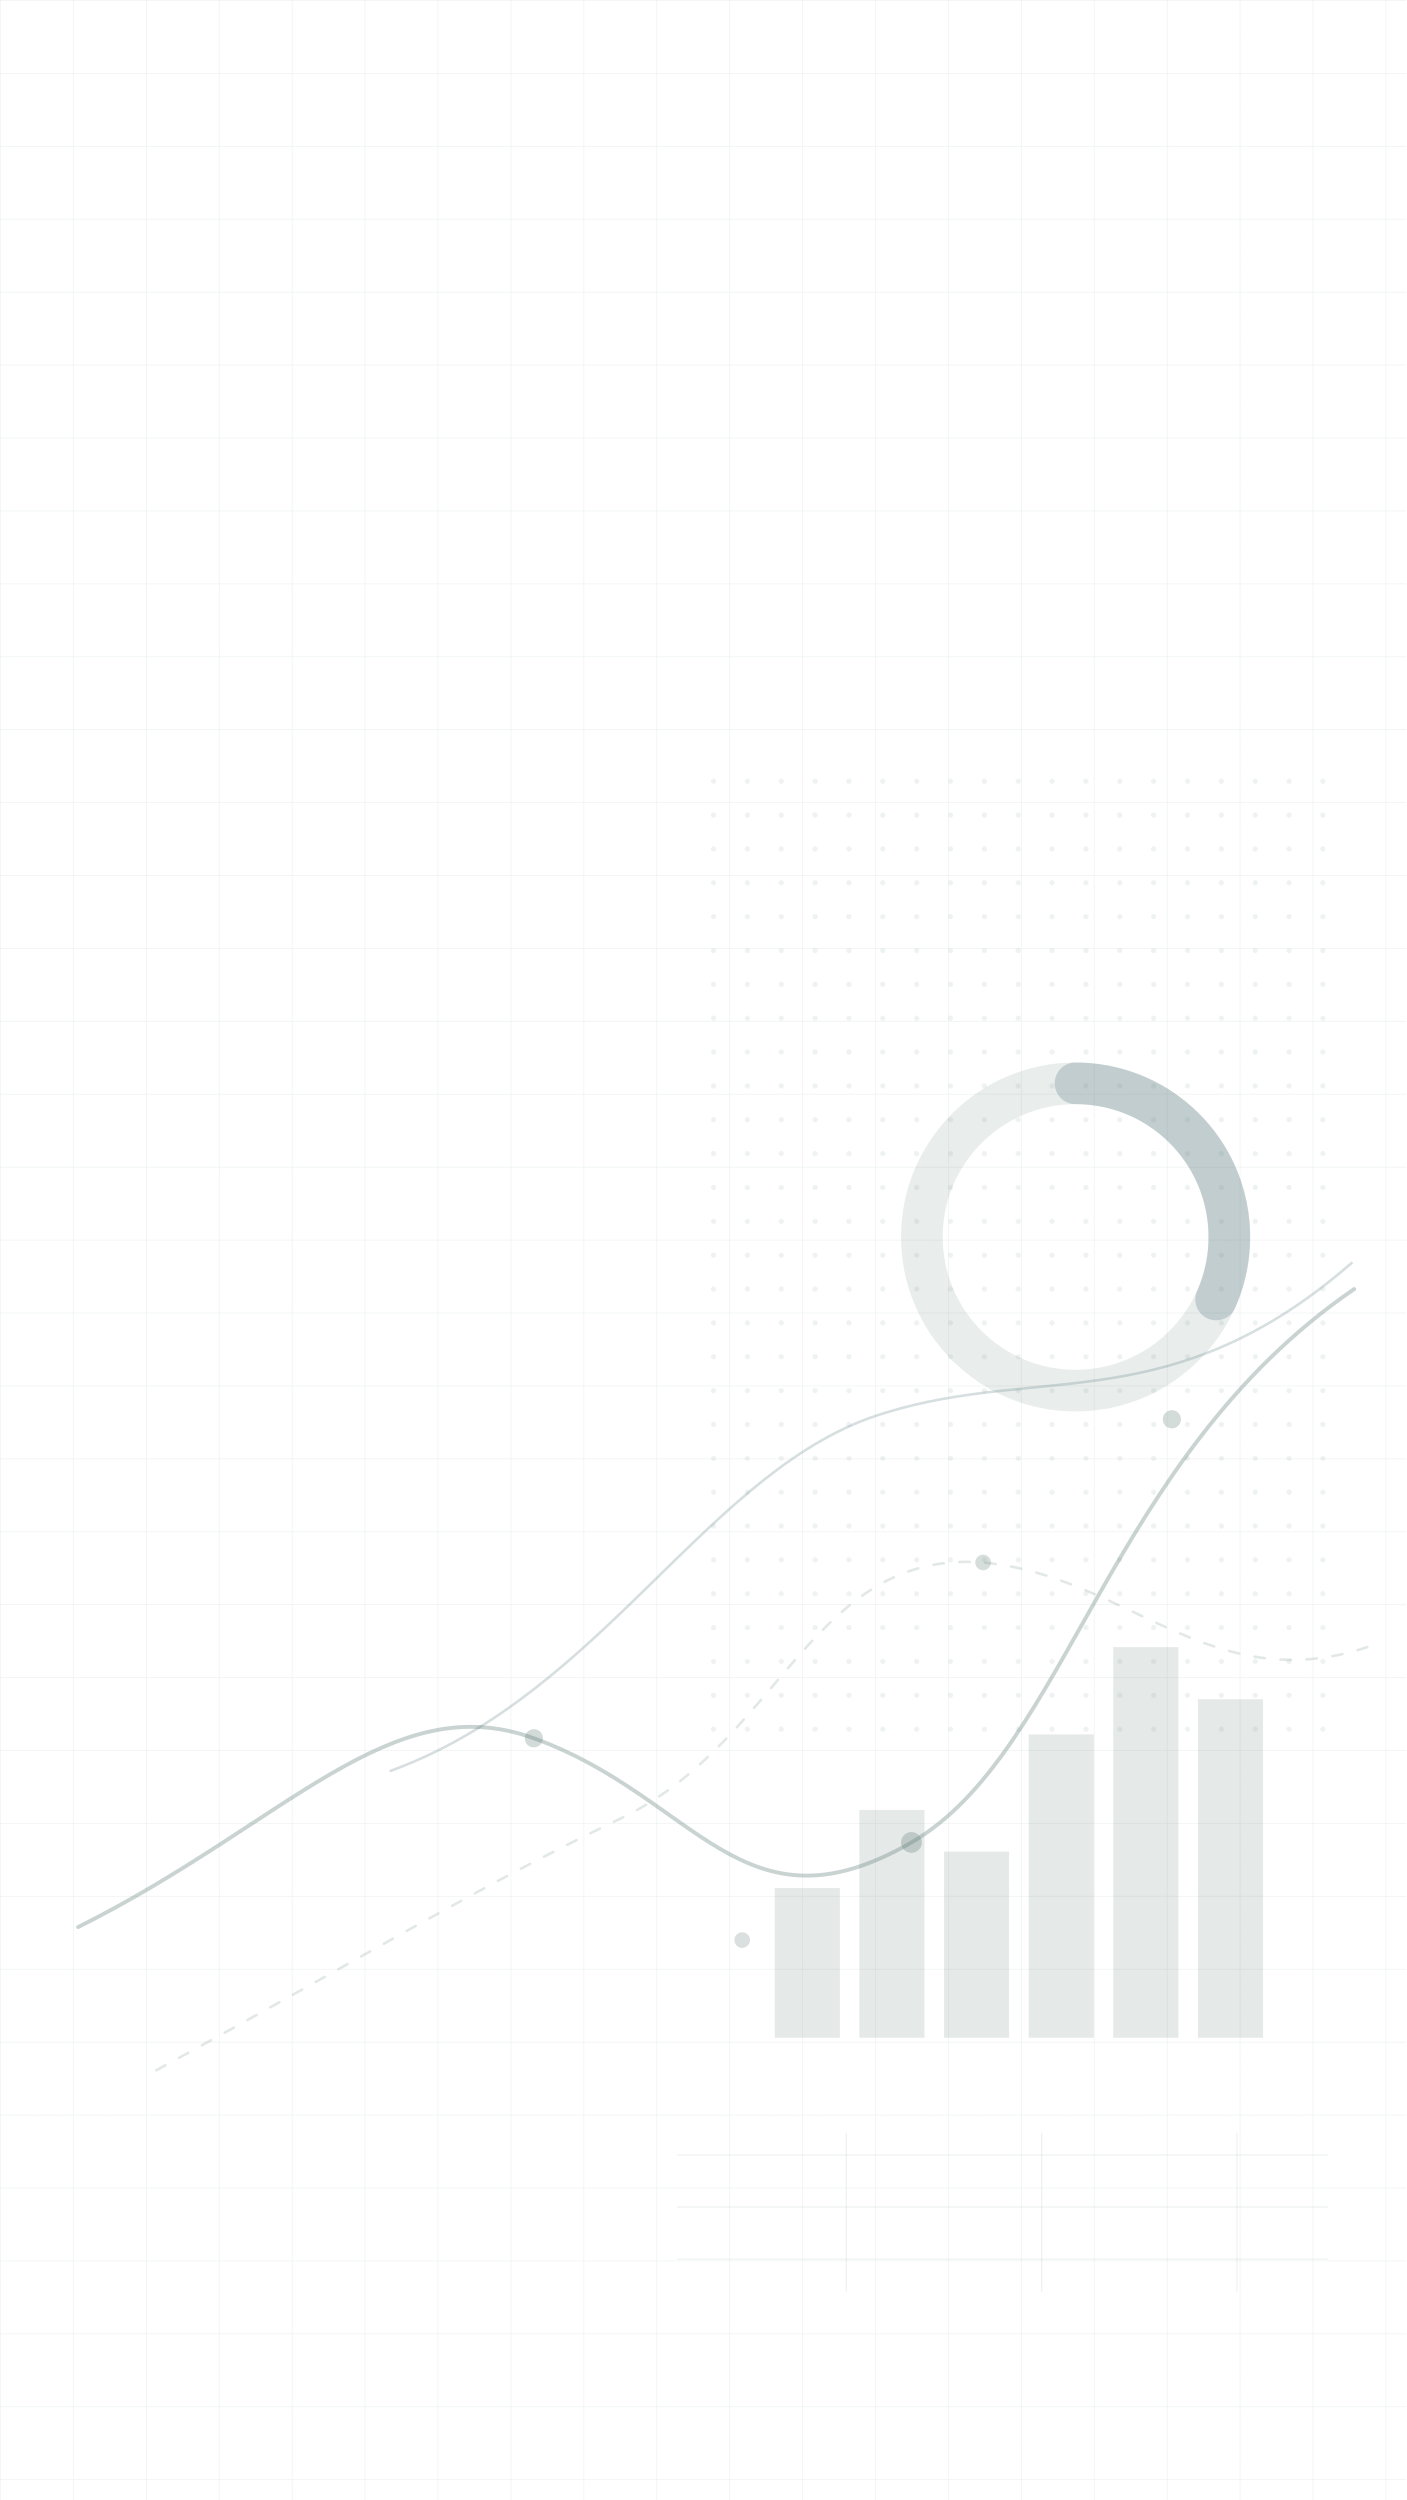
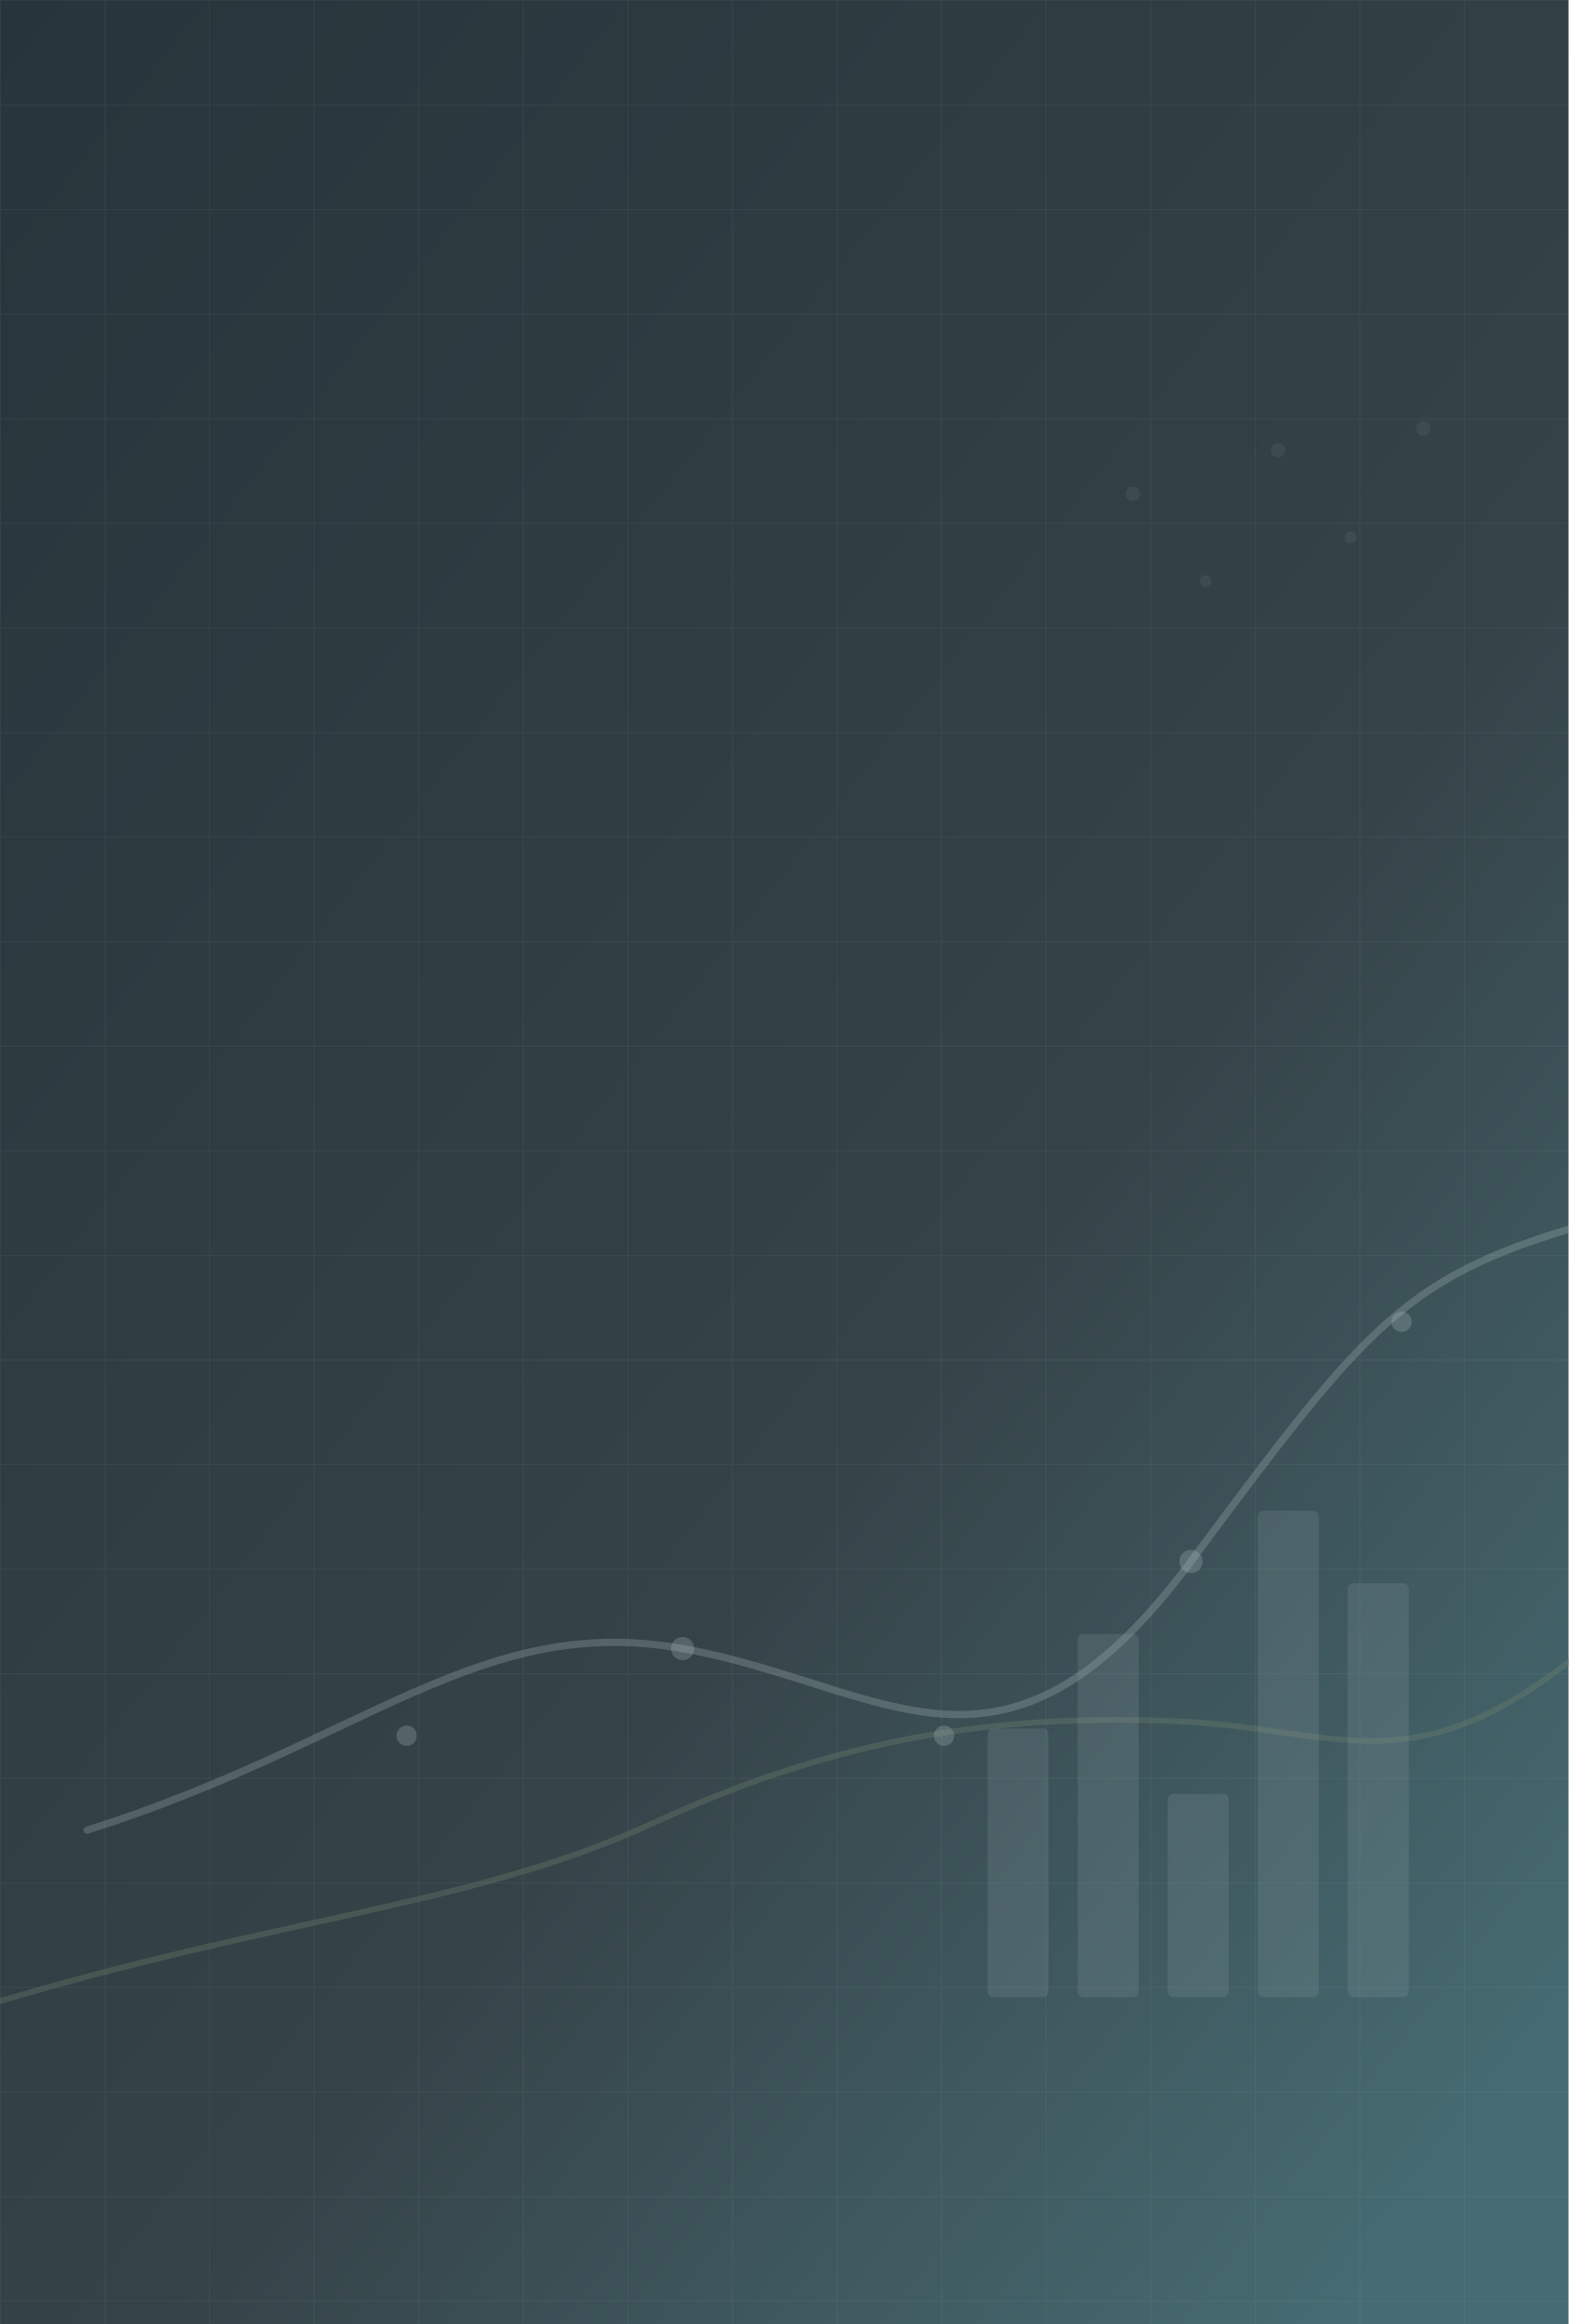
- <svg xmlns="http://www.w3.org/2000/svg" viewBox="0 0 1080 1920" fill="none" preserveAspectRatio="xMidYMid slice">
+ <svg xmlns="http://www.w3.org/2000/svg" viewBox="0 0 1080 1600" role="img" aria-label="">
  <defs>
-     <pattern id="grid" width="56" height="56" patternUnits="userSpaceOnUse">
-       <path d="M56 0H0V56" stroke="#79908c" stroke-opacity=".13" stroke-width="1" />
-     </pattern>
-     <pattern id="dots" width="26" height="26" patternUnits="userSpaceOnUse">
-       <circle cx="2" cy="2" r="2" fill="#5d7f78" fill-opacity=".2" />
+     <linearGradient id="bgm" x1="0" y1="0" x2=".85" y2="1">
+       <stop offset="0" stop-color="#27343b" />
+       <stop offset=".62" stop-color="#354247" />
+       <stop offset="1" stop-color="#466b72" />
+     </linearGradient>
+     <pattern id="gridm" width="72" height="72" patternUnits="userSpaceOnUse">
+       <path d="M72 0H0V72" fill="none" stroke="#b8c8c9" stroke-opacity=".09" stroke-width="1" />
    </pattern>
  </defs>
-   <rect width="1080" height="1920" fill="url(#grid)" />
-   <rect x="540" y="580" width="480" height="760" fill="url(#dots)" opacity=".5" />
-   <g stroke-linecap="round" stroke-linejoin="round">
-     <path d="M60 1480C220 1400 300 1295 410 1335C535 1380 570 1490 700 1415C820 1345 850 1120 1040 990" stroke="#55756f" stroke-opacity=".32" stroke-width="3" />
-     <path d="M120 1590C285 1500 365 1450 480 1395C600 1335 625 1190 755 1200C865 1210 930 1305 1050 1265" stroke="#7e968f" stroke-opacity=".22" stroke-width="2" stroke-dasharray="8 12" />
-     <path d="M300 1360C465 1300 545 1125 680 1085C800 1048 900 1090 1038 970" stroke="#446b72" stroke-opacity=".22" stroke-width="2" />
+   <rect width="1080" height="1600" fill="url(#bgm)" />
+   <rect width="1080" height="1600" fill="url(#gridm)" />
+   <g fill="none" stroke-linecap="round">
+     <path d="M60 1260 C250 1200 330 1110 470 1135 S690 1250 820 1075 S970 875 1120 835" stroke="#b8c8c9" stroke-opacity=".25" stroke-width="5" />
+     <path d="M-40 1390 C180 1320 320 1315 450 1255 S690 1180 810 1185 S980 1240 1120 1110" stroke="#70816f" stroke-opacity=".34" stroke-width="4" />
  </g>
-   <g fill="#55756f">
-     <circle cx="410" cy="1335" r="7" fill-opacity=".26" />
-     <circle cx="570" cy="1490" r="6" fill-opacity=".22" />
-     <circle cx="700" cy="1415" r="8" fill-opacity=".28" />
-     <circle cx="755" cy="1200" r="6" fill-opacity=".24" />
-     <circle cx="900" cy="1090" r="7" fill-opacity=".25" />
+   <g fill="#b8c8c9" fill-opacity=".25">
+     <circle cx="280" cy="1195" r="7" />
+     <circle cx="470" cy="1135" r="8" />
+     <circle cx="650" cy="1195" r="7" />
+     <circle cx="820" cy="1075" r="8" />
+     <circle cx="965" cy="910" r="7" />
  </g>
-   <g fill="#6f8781" fill-opacity=".18">
-     <rect x="595" y="1450" width="50" height="115" />
-     <rect x="660" y="1390" width="50" height="175" />
-     <rect x="725" y="1422" width="50" height="143" />
-     <rect x="790" y="1332" width="50" height="233" />
-     <rect x="855" y="1265" width="50" height="300" />
-     <rect x="920" y="1305" width="50" height="260" />
+   <g fill="#96abb0" fill-opacity=".18">
+     <rect x="680" y="1190" width="42" height="185" rx="4" />
+     <rect x="742" y="1125" width="42" height="250" rx="4" />
+     <rect x="804" y="1235" width="42" height="140" rx="4" />
+     <rect x="866" y="1040" width="42" height="335" rx="4" />
+     <rect x="928" y="1090" width="42" height="285" rx="4" />
  </g>
-   <circle cx="826" cy="950" r="118" stroke="#5d7f78" stroke-opacity=".14" stroke-width="32" />
-   <path d="M826 832A118 118 0 0 1 934 998" stroke="#446b72" stroke-opacity=".24" stroke-width="32" stroke-linecap="round" />
-   <g stroke="#8aa09a" stroke-opacity=".13">
-     <path d="M520 1655H1020" />
-     <path d="M520 1695H1020" />
-     <path d="M520 1735H1020" />
-     <path d="M650 1638V1760" />
-     <path d="M800 1638V1760" />
-     <path d="M950 1638V1760" />
+   <g fill="#96abb0" fill-opacity=".11">
+     <circle cx="780" cy="340" r="5" />
+     <circle cx="830" cy="400" r="4" />
+     <circle cx="880" cy="310" r="5" />
+     <circle cx="930" cy="370" r="4" />
+     <circle cx="980" cy="295" r="5" />
  </g>
</svg>
